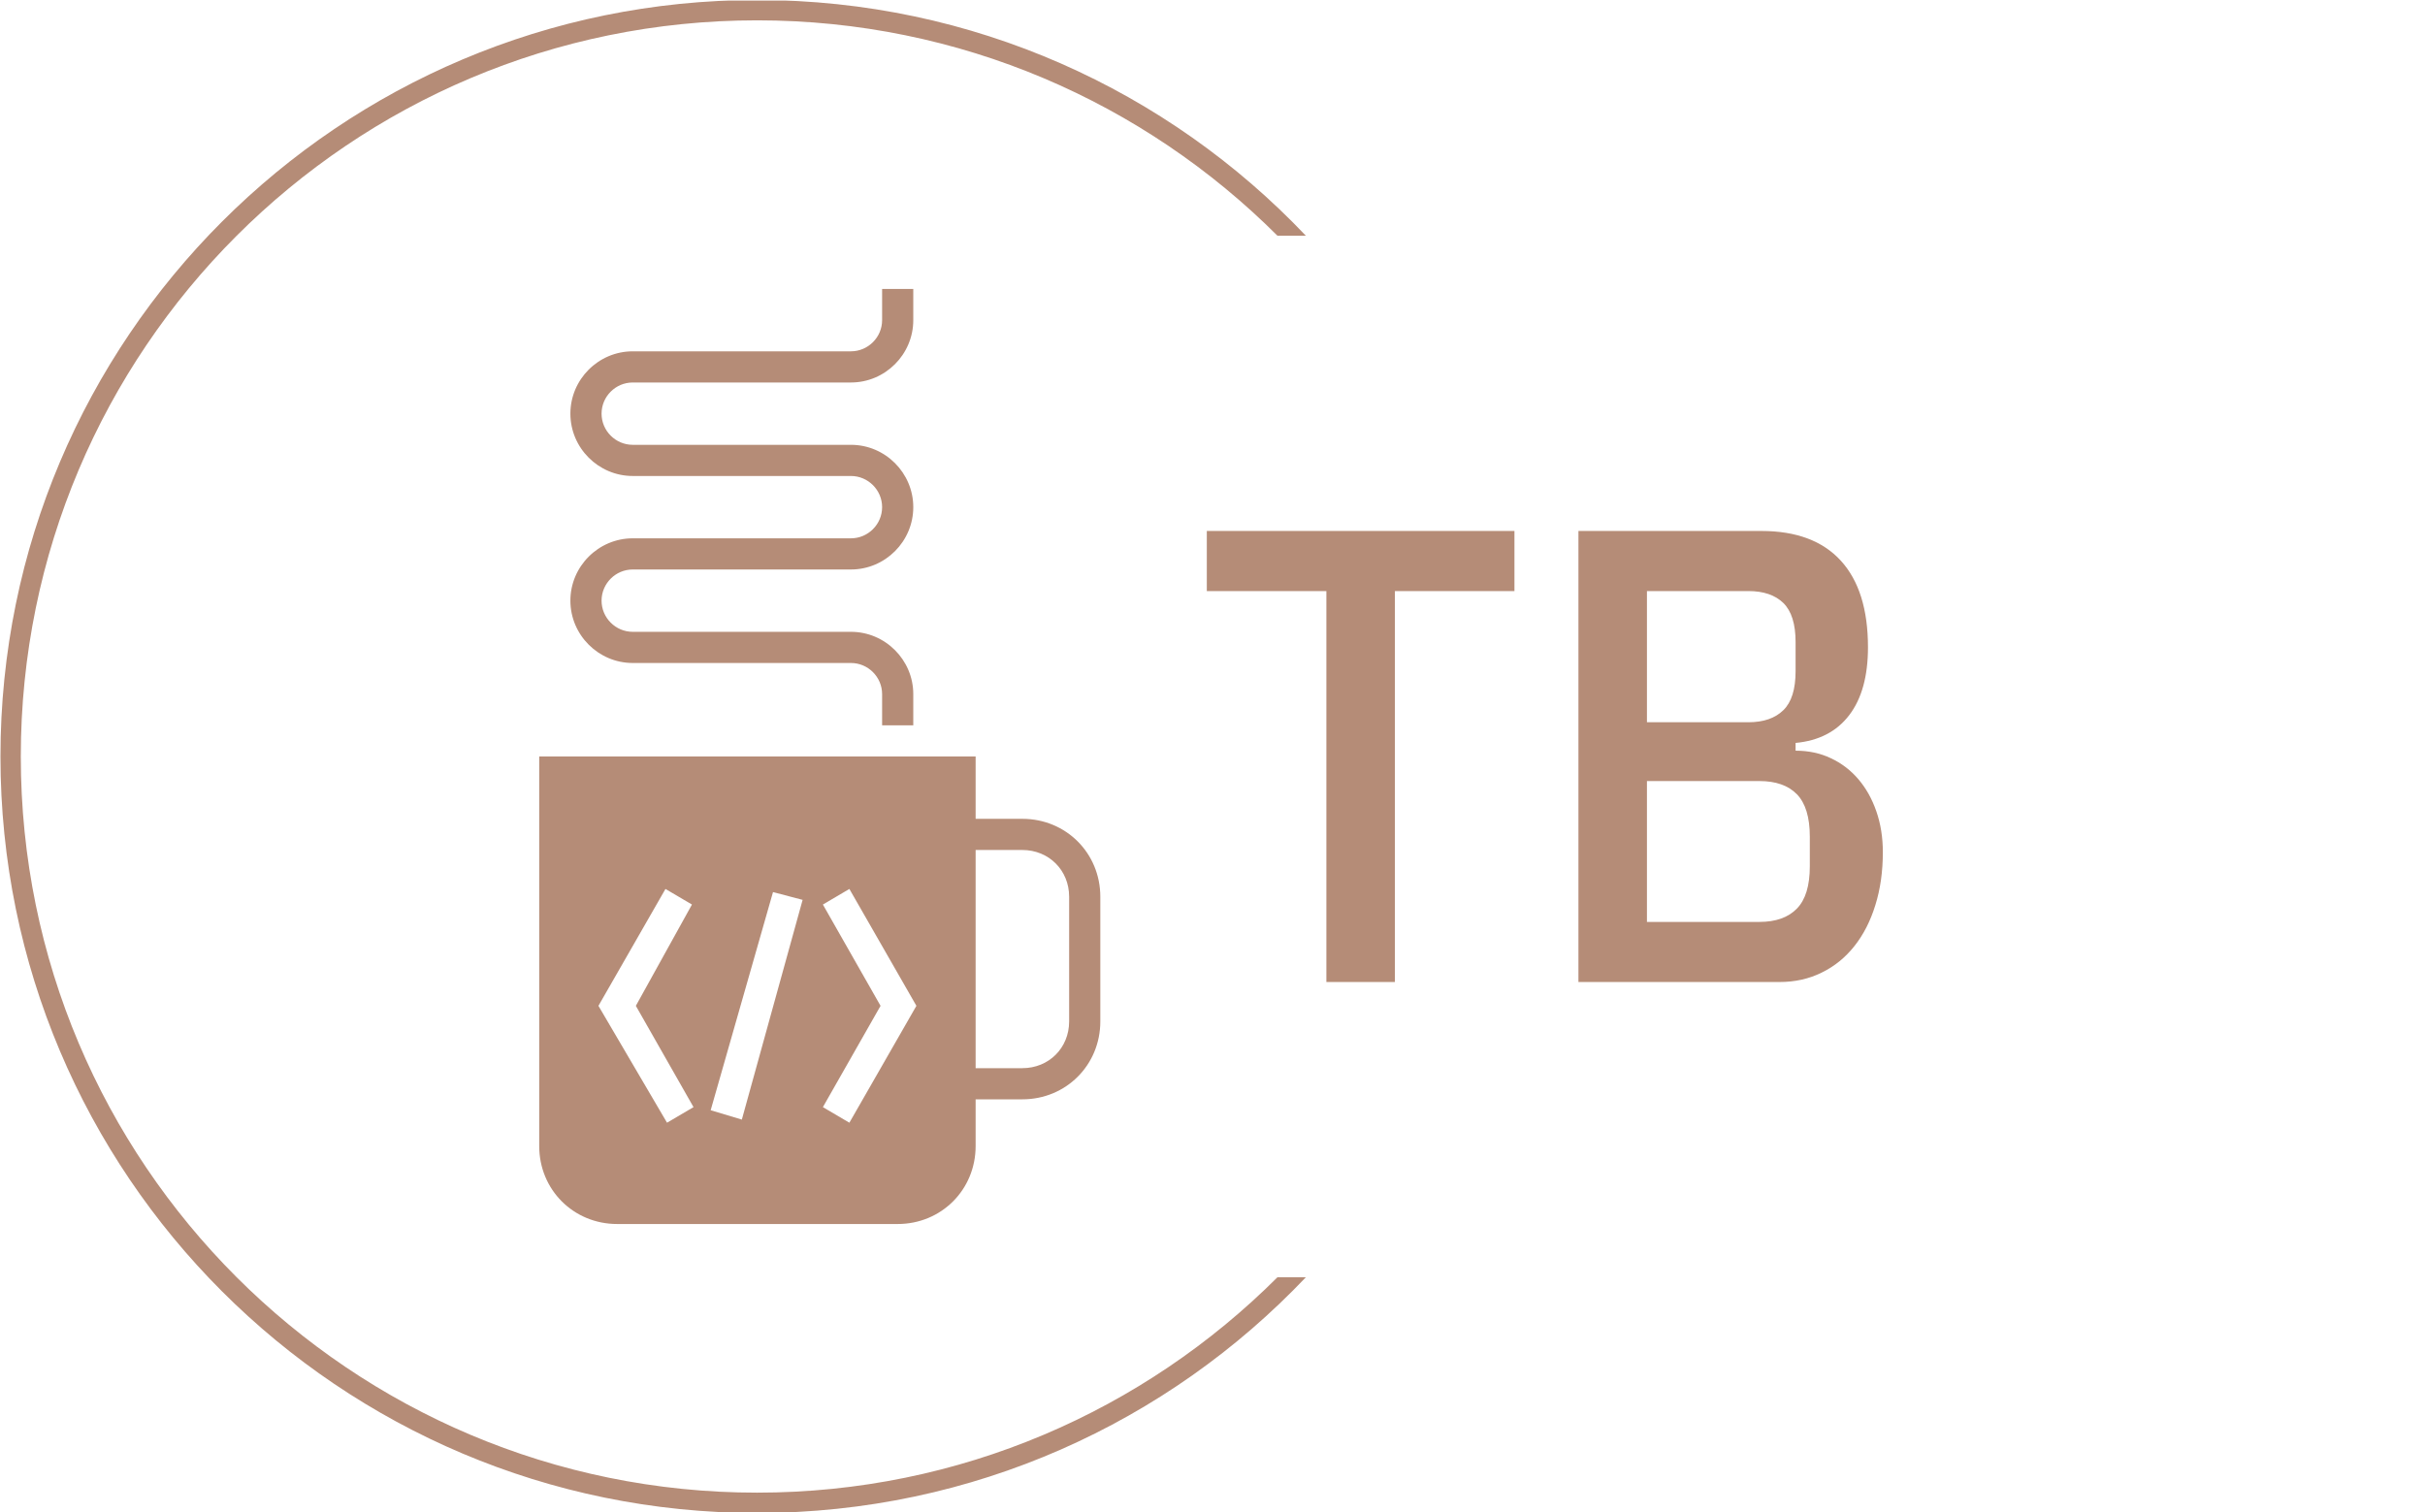
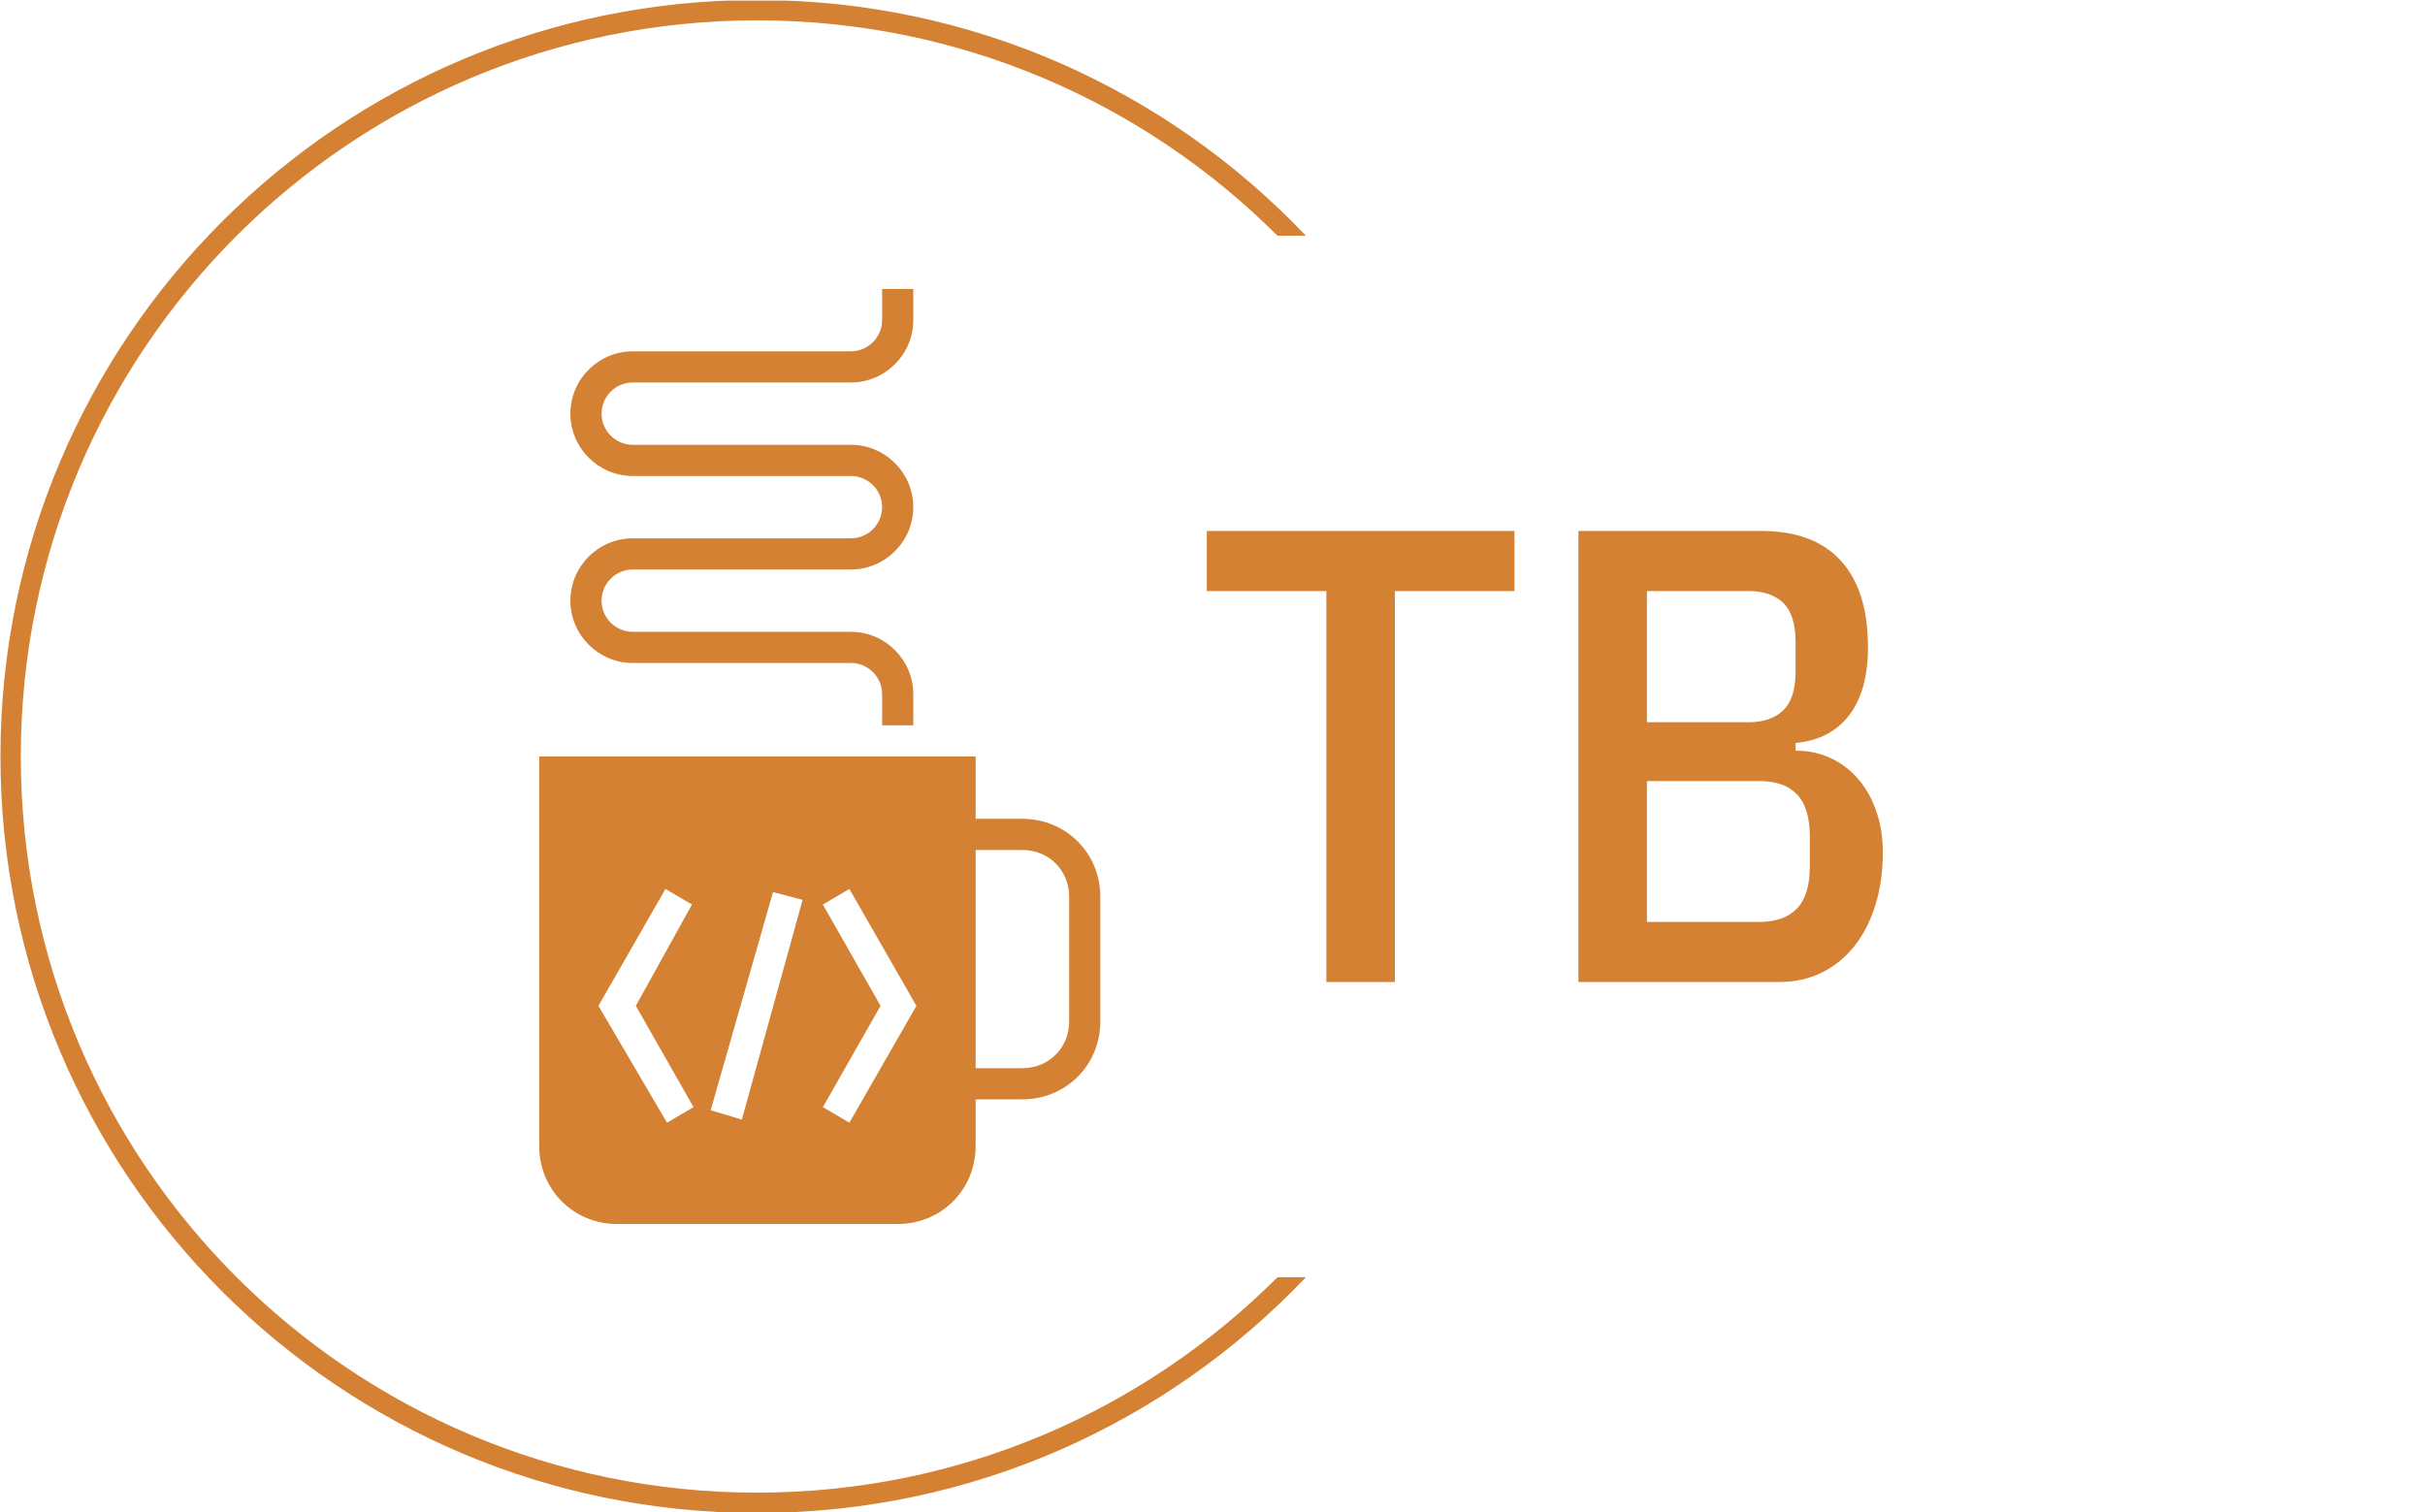
<svg xmlns="http://www.w3.org/2000/svg" version="1.1" width="2000" height="1247" viewBox="0 0 2000 1247">
  <g transform="matrix(1,0,0,1,-1.212121,0.5048583)">
    <svg viewBox="0 0 396 247" data-background-color="#ffffff" preserveAspectRatio="xMidYMid meet" height="1247" width="2000">
      <g id="tight-bounds" transform="matrix(1,0,0,1,0.24,-0.1)">
        <svg viewBox="0 0 395.52 247.2" height="247.2" width="395.52">
          <g>
            <svg />
          </g>
          <g>
            <svg viewBox="0 0 395.52 247.2" height="247.2" width="395.52">
              <g transform="matrix(1,0,0,1,88.01191,47.2152)">
                <svg viewBox="0 0 219.496 152.77" height="152.77" width="219.496">
                  <g>
                    <svg viewBox="0 0 455.016 316.691" height="152.77" width="219.496">
                      <g transform="matrix(1,0,0,1,226.0801,81.96089)">
                        <svg viewBox="0 0 228.936 152.77" height="152.77" width="228.936">
                          <g id="textblocktransform">
                            <svg viewBox="0 0 228.936 152.77" height="152.77" width="228.936" id="textblock">
                              <g>
                                <svg viewBox="0 0 228.936 152.77" height="152.77" width="228.936">
                                  <g transform="matrix(1,0,0,1,0,0)">
-                                     <svg width="228.936" viewBox="1.15 -34.9 52.3 34.9" height="152.77" data-palette-color="#b58c77">
+                                     <svg width="228.936" viewBox="1.15 -34.9 52.3 34.9" height="152.77" data-palette-color="#d48133">
                                      <g class="undefined-text-0" data-fill-palette-color="primary" id="text-0">
-                                         <path d="M24.95-30.25L15.7-30.25 15.7 0 10.4 0 10.4-30.25 1.15-30.25 1.15-34.9 24.95-34.9 24.95-30.25ZM29.9 0L29.9-34.9 44.05-34.9Q48.1-34.9 50.2-32.6 52.3-30.3 52.3-25.9L52.3-25.9Q52.3-22.55 50.85-20.65 49.4-18.75 46.7-18.5L46.7-18.5 46.7-17.9Q48.2-17.9 49.42-17.32 50.65-16.75 51.55-15.7 52.45-14.65 52.95-13.2 53.45-11.75 53.45-10.05L53.45-10.05Q53.45-7.8 52.87-5.95 52.3-4.1 51.25-2.78 50.2-1.45 48.72-0.73 47.25 0 45.45 0L45.45 0 29.9 0ZM35.2-15.55L35.2-4.65 43.9-4.65Q45.8-4.65 46.8-5.68 47.8-6.7 47.8-8.95L47.8-8.95 47.8-11.25Q47.8-13.5 46.8-14.53 45.8-15.55 43.9-15.55L43.9-15.55 35.2-15.55ZM35.2-30.25L35.2-20.1 43.05-20.1Q44.8-20.1 45.75-21.03 46.7-21.95 46.7-24.05L46.7-24.05 46.7-26.3Q46.7-28.4 45.75-29.33 44.8-30.25 43.05-30.25L43.05-30.25 35.2-30.25Z" fill="#b58c77" data-fill-palette-color="primary" />
+                                         <path d="M24.95-30.25L15.7-30.25 15.7 0 10.4 0 10.4-30.25 1.15-30.25 1.15-34.9 24.95-34.9 24.95-30.25ZM29.9 0L29.9-34.9 44.05-34.9Q48.1-34.9 50.2-32.6 52.3-30.3 52.3-25.9L52.3-25.9Q52.3-22.55 50.85-20.65 49.4-18.75 46.7-18.5L46.7-18.5 46.7-17.9Q48.2-17.9 49.42-17.32 50.65-16.75 51.55-15.7 52.45-14.65 52.95-13.2 53.45-11.75 53.45-10.05L53.45-10.05Q53.45-7.8 52.87-5.95 52.3-4.1 51.25-2.78 50.2-1.45 48.72-0.73 47.25 0 45.45 0L45.45 0 29.9 0ZM35.2-15.55L35.2-4.65 43.9-4.65Q45.8-4.65 46.8-5.68 47.8-6.7 47.8-8.95L47.8-8.95 47.8-11.25Q47.8-13.5 46.8-14.53 45.8-15.55 43.9-15.55L43.9-15.55 35.2-15.55ZM35.2-30.25L35.2-20.1 43.05-20.1Q44.8-20.1 45.75-21.03 46.7-21.95 46.7-24.05L46.7-24.05 46.7-26.3Q46.7-28.4 45.75-29.33 44.8-30.25 43.05-30.25L43.05-30.25 35.2-30.25Z" fill="#d48133" data-fill-palette-color="primary" />
                                      </g>
                                    </svg>
                                  </g>
                                </svg>
                              </g>
                            </svg>
                          </g>
                        </svg>
                      </g>
                      <g>
                        <svg viewBox="0 0 190.015 316.691" height="316.691" width="190.015">
                          <g>
                            <svg version="1.1" x="0" y="0" viewBox="14 2 36 60" style="enable-background:new 0 0 64 64;" xml:space="preserve" height="316.691" width="190.015" class="icon-icon-0" data-fill-palette-color="accent" id="icon-0">
-                               <path d="M45 36h-3v-4H14v25c0 2.8 2.2 5 5 5h18c2.8 0 5-2.2 5-5v-3h3c2.8 0 5-2.2 5-5v-8C50 38.2 47.8 36 45 36zM23.9 54.5l-1.7 1L17.8 48l4.3-7.5 1.7 1L20.2 48 23.9 54.5zM27 55.3L25 54.7l4-14 1.9 0.5L27 55.3zM33.9 55.5l-1.7-1 3.7-6.5-3.7-6.5 1.7-1 4.3 7.5L33.9 55.5zM48 49c0 1.7-1.3 3-3 3h-3V38h3c1.7 0 3 1.3 3 3V49z" fill="#b58c77" data-fill-palette-color="accent" />
-                               <g fill="#b58c77" data-fill-palette-color="accent">
-                                 <path d="M38 30h-2v-2c0-1.1-0.9-2-2-2H20c-2.2 0-4-1.8-4-4s1.8-4 4-4h14c1.1 0 2-0.9 2-2s-0.9-2-2-2H20c-2.2 0-4-1.8-4-4s1.8-4 4-4h14c1.1 0 2-0.9 2-2V2h2v2c0 2.2-1.8 4-4 4H20c-1.1 0-2 0.9-2 2s0.9 2 2 2h14c2.2 0 4 1.8 4 4s-1.8 4-4 4H20c-1.1 0-2 0.9-2 2s0.9 2 2 2h14c2.2 0 4 1.8 4 4V30z" fill="#b58c77" data-fill-palette-color="accent" />
+                               <path d="M45 36h-3v-4H14v25c0 2.8 2.2 5 5 5h18c2.8 0 5-2.2 5-5v-3h3c2.8 0 5-2.2 5-5v-8C50 38.2 47.8 36 45 36zM23.9 54.5l-1.7 1L17.8 48l4.3-7.5 1.7 1L20.2 48 23.9 54.5zM27 55.3L25 54.7l4-14 1.9 0.5L27 55.3zM33.9 55.5l-1.7-1 3.7-6.5-3.7-6.5 1.7-1 4.3 7.5L33.9 55.5zM48 49c0 1.7-1.3 3-3 3h-3V38h3c1.7 0 3 1.3 3 3V49z" fill="#d48133" data-fill-palette-color="accent" />
+                               <g fill="#d48133" data-fill-palette-color="accent">
+                                 <path d="M38 30h-2v-2c0-1.1-0.9-2-2-2H20c-2.2 0-4-1.8-4-4s1.8-4 4-4h14c1.1 0 2-0.9 2-2s-0.9-2-2-2H20c-2.2 0-4-1.8-4-4s1.8-4 4-4h14c1.1 0 2-0.9 2-2V2h2v2c0 2.2-1.8 4-4 4H20c-1.1 0-2 0.9-2 2s0.9 2 2 2h14c2.2 0 4 1.8 4 4s-1.8 4-4 4H20c-1.1 0-2 0.9-2 2s0.9 2 2 2h14c2.2 0 4 1.8 4 4V30z" fill="#d48133" data-fill-palette-color="accent" />
                              </g>
                            </svg>
                          </g>
                        </svg>
                      </g>
                    </svg>
                  </g>
                </svg>
              </g>
              <g>
-                 <path d="M0 123.6c0-68.262 55.338-123.6 123.6-123.6 35.294 0 67.132 14.793 89.654 38.516l-4.64 0c-21.763-21.745-51.818-35.193-85.014-35.193-66.427 0-120.277 53.85-120.277 120.277 0 66.427 53.85 120.277 120.277 120.277 33.196 0 63.251-13.448 85.014-35.193l4.64 0c-22.522 23.724-54.36 38.516-89.654 38.516-68.262 0-123.6-55.338-123.6-123.6z" fill="#b58c77" stroke="transparent" data-fill-palette-color="tertiary" />
+                 <path d="M0 123.6c0-68.262 55.338-123.6 123.6-123.6 35.294 0 67.132 14.793 89.654 38.516l-4.64 0c-21.763-21.745-51.818-35.193-85.014-35.193-66.427 0-120.277 53.85-120.277 120.277 0 66.427 53.85 120.277 120.277 120.277 33.196 0 63.251-13.448 85.014-35.193l4.64 0c-22.522 23.724-54.36 38.516-89.654 38.516-68.262 0-123.6-55.338-123.6-123.6z" fill="#d48133" stroke="transparent" data-fill-palette-color="tertiary" />
              </g>
            </svg>
          </g>
          <defs />
        </svg>
        <rect width="395.52" height="247.2" fill="none" stroke="none" visibility="hidden" />
      </g>
    </svg>
  </g>
</svg>
